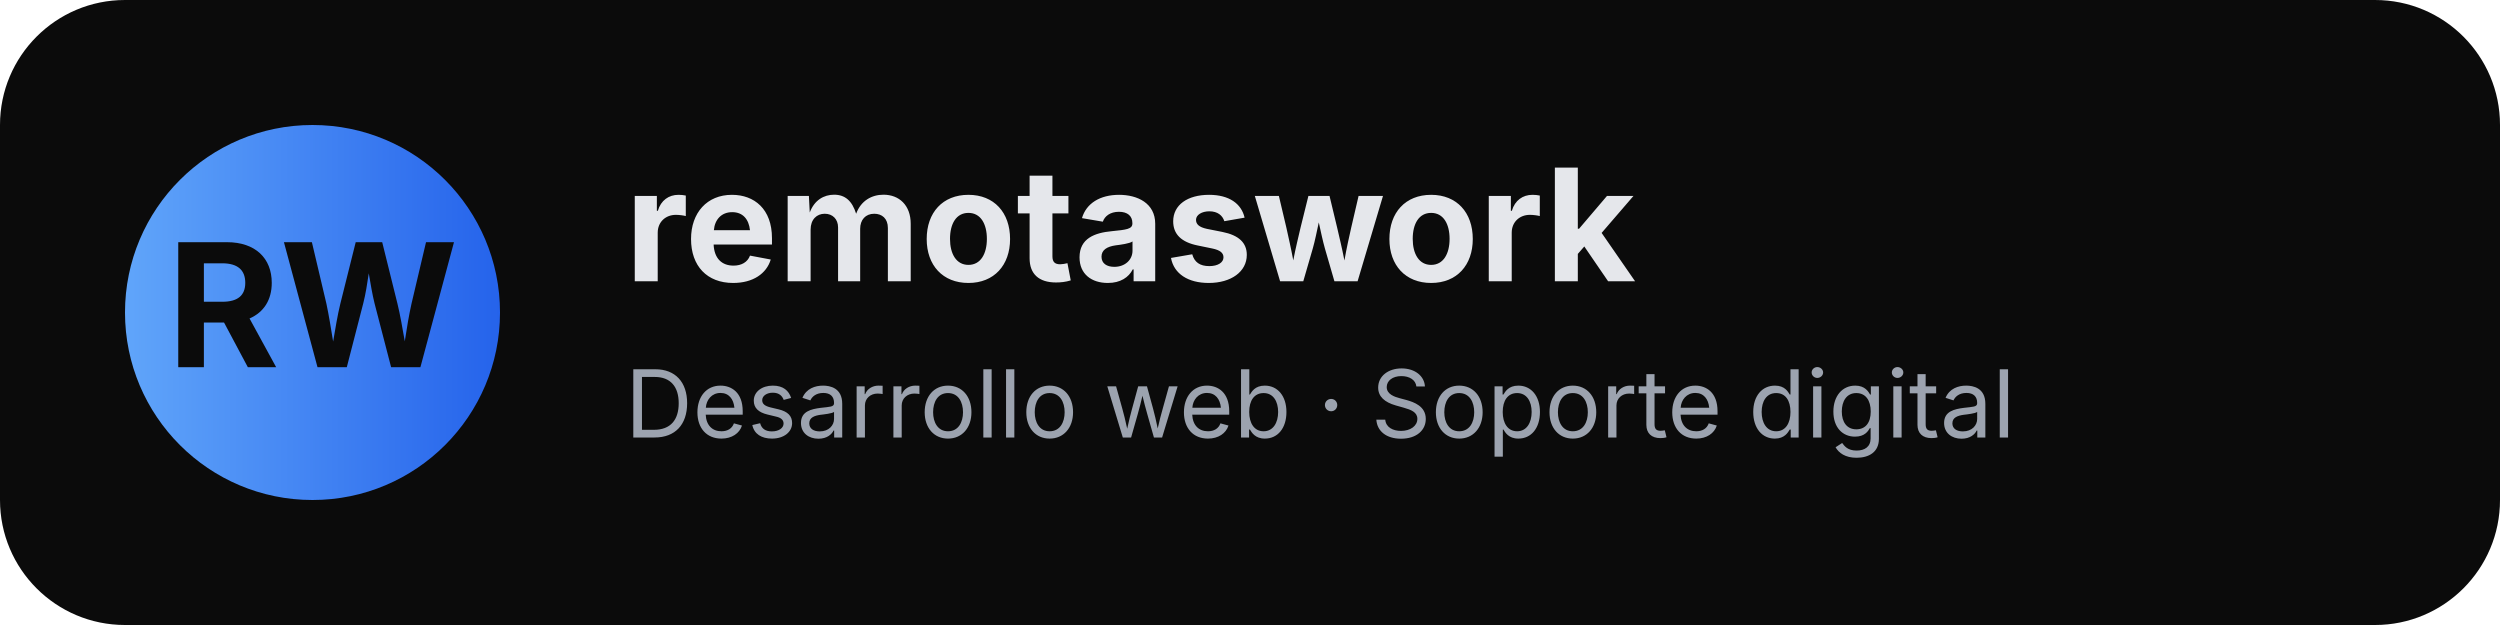
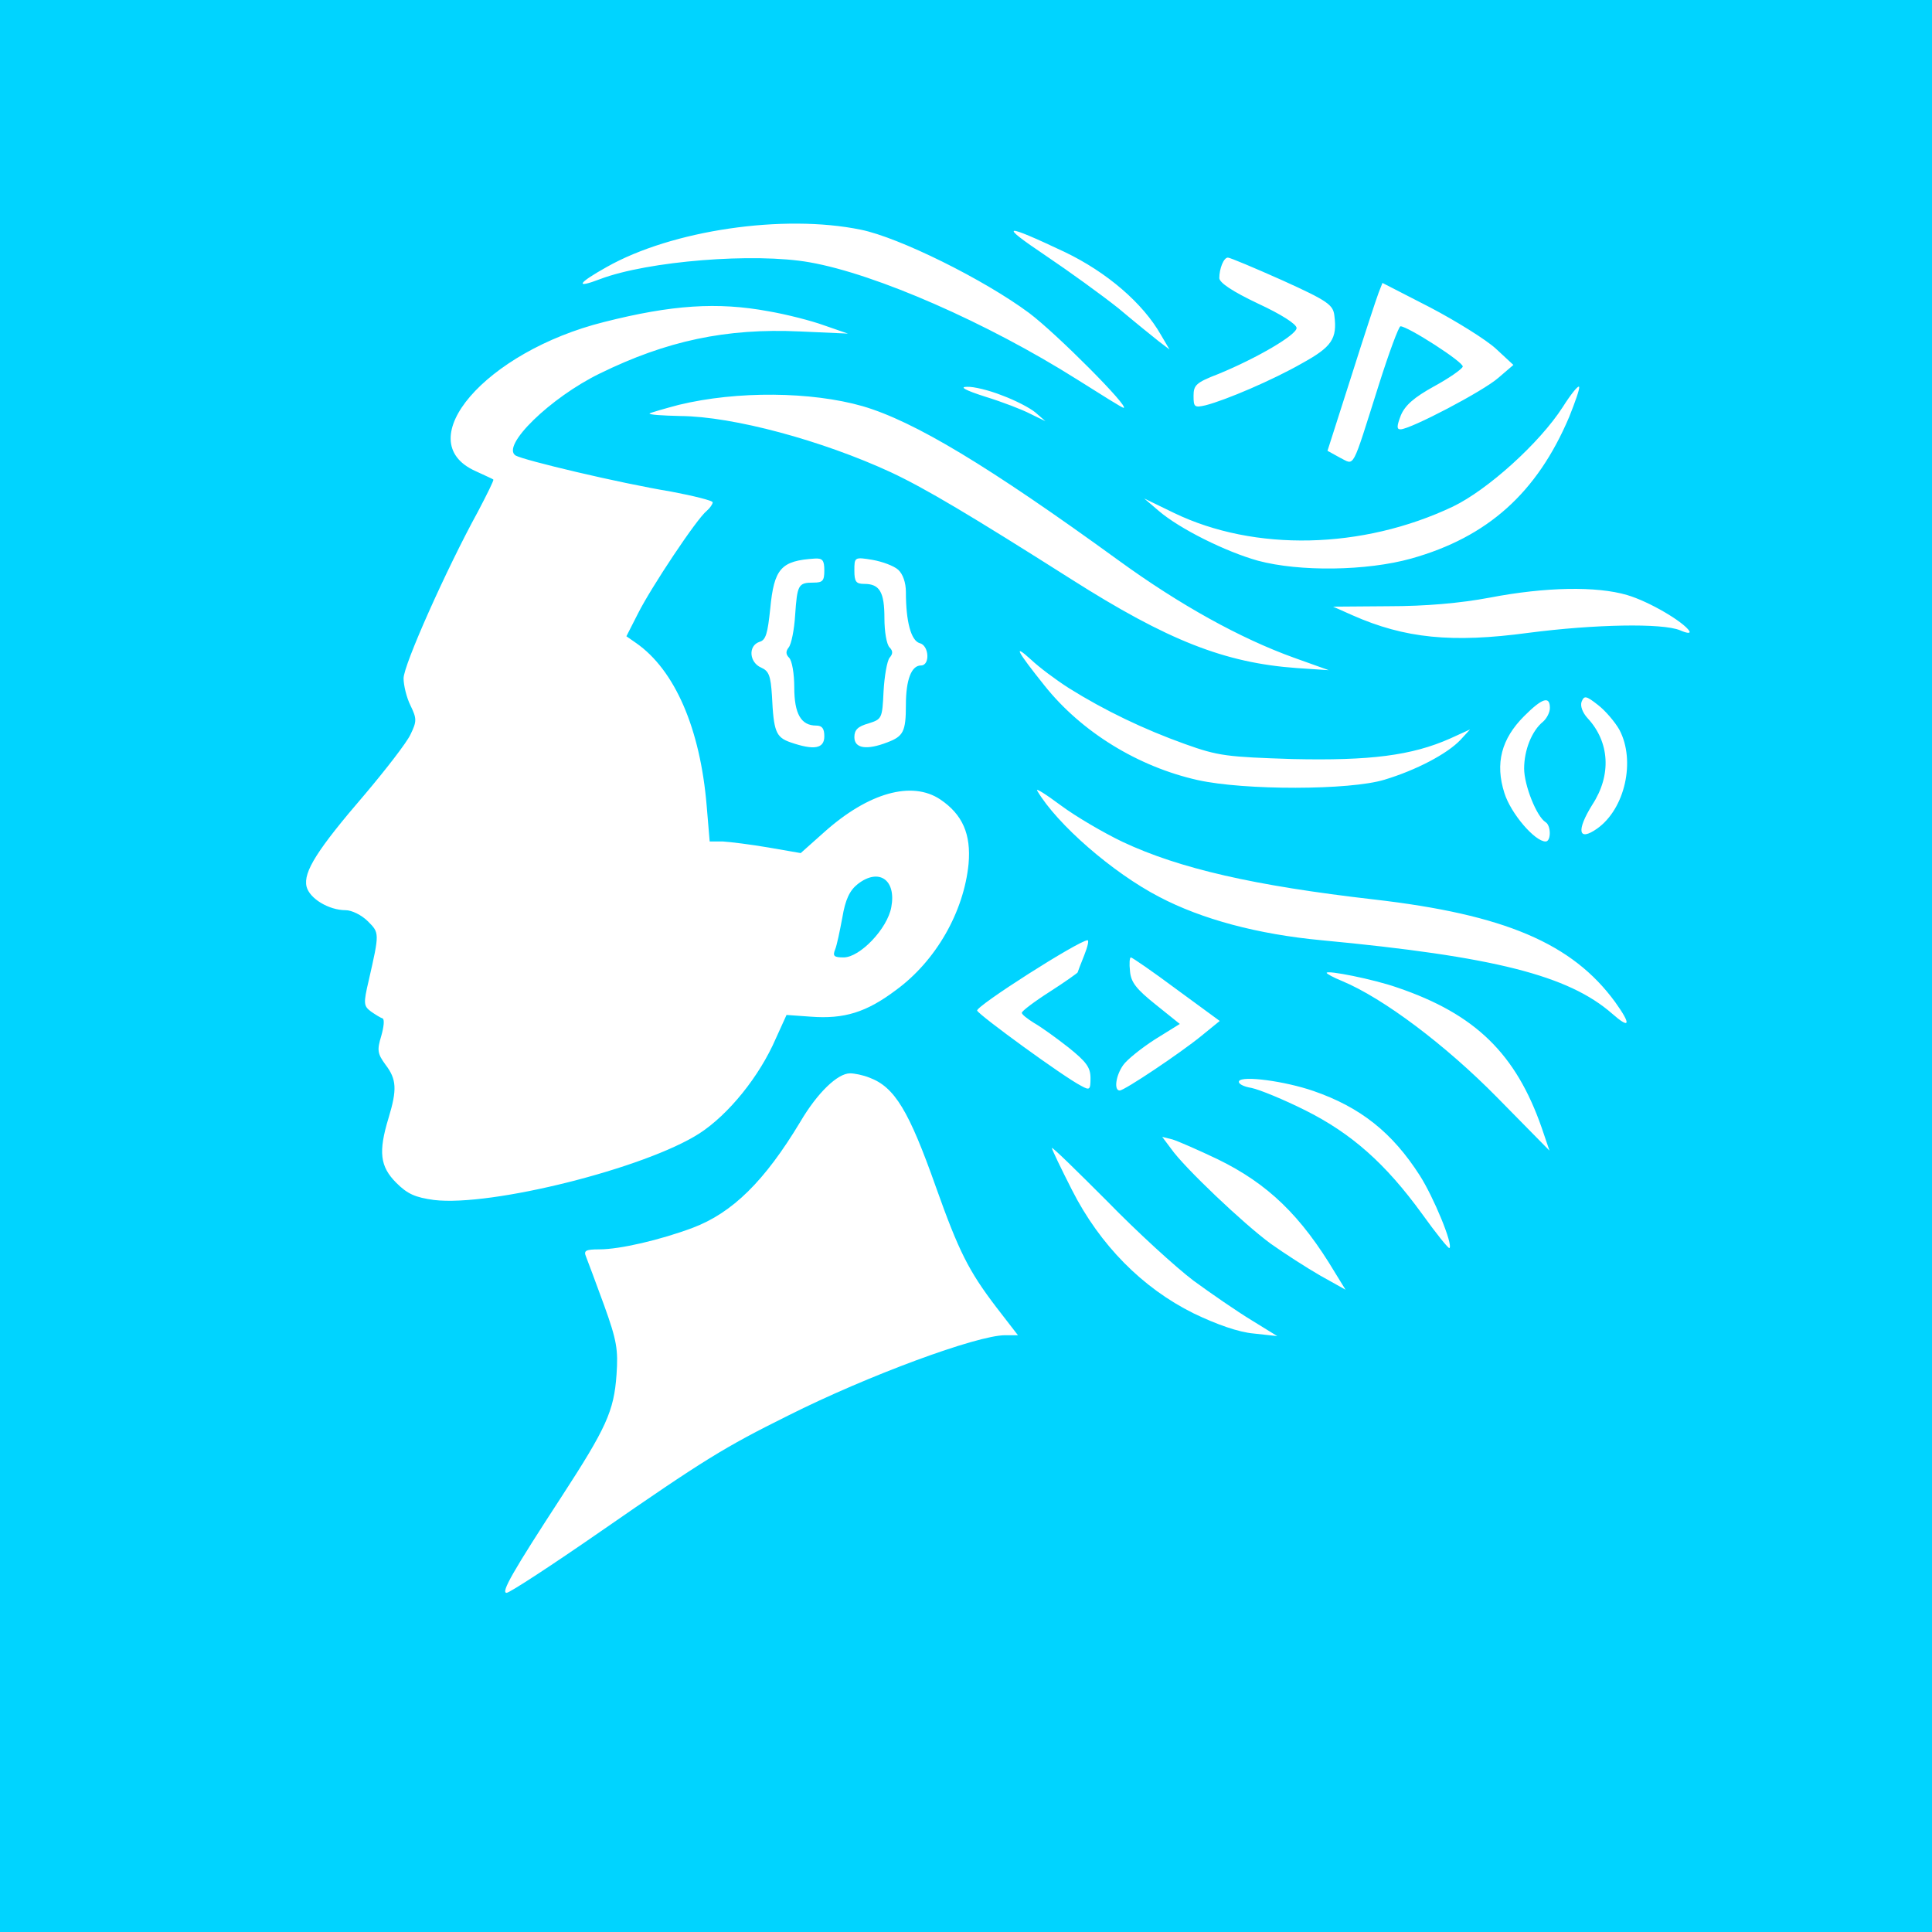
- <svg xmlns="http://www.w3.org/2000/svg" viewBox="0 0 320 80">
-   <defs>
-     <linearGradient id="g" x1="0" x2="1">
-       <stop offset="0" stop-color="#60a5fa" />
-       <stop offset="1" stop-color="#2563eb" />
-     </linearGradient>
-   </defs>
-   <rect width="320" height="80" rx="16" fill="#0b0b0b" />
-   <g transform="translate(16,16)">
-     <circle cx="24" cy="24" r="24" fill="url(#g)" />
-     <text x="24" y="31" text-anchor="middle" font-family="Inter,system-ui,Segoe UI" font-weight="700" font-size="22" fill="#0b0b0b">RW</text>
-     <text x="64" y="20" font-family="Inter,system-ui,Segoe UI" font-weight="700" font-size="20" fill="#e5e7eb">remotas<span fill="#93c5fd">.</span>work</text>
-     <text x="64" y="40" font-family="Inter,system-ui,Segoe UI" font-size="12" fill="#9ca3af">Desarrollo web · Soporte digital</text>
+ <svg xmlns="http://www.w3.org/2000/svg" width="600" height="600" viewBox="0 0 450 450">
+   <g fill="#00d4ff">
+     <path d="M0 225v225h450V0H0zM200.5 53.5c8.9 1.8 28.7 11.6 39.2 19.4 6.4 4.8 23.6 22.1 22 22.1-.3 0-5.1-3-10.8-6.6C230 75.2 204 63.8 188.6 61.1c-12.9-2.3-37.7-.3-48.8 3.9-6 2.3-5.3 1 1.5-2.8 15.2-8.6 41.2-12.4 59.2-8.7m47.5 5.2c9.8 4.7 18.2 11.9 22.4 19.3l2 3.4-2.5-1.9c-1.4-1.1-5.6-4.5-9.4-7.7-3.9-3.1-11.5-8.6-17-12.3-11-7.4-9.9-7.6 4.5-.8m50.7 6.6c10.6 4.8 11.8 5.7 12.1 8.2.7 5.4-.6 7.3-7.5 11.1-6.8 3.9-17.8 8.6-22.5 9.8-2.6.6-2.8.4-2.8-2.2 0-2.5.6-3.1 5.8-5.1 9-3.7 18.2-9.1 18.2-10.7 0-.9-3.6-3.2-9-5.7-5.9-2.8-8.9-4.8-9-5.9 0-2.2 1-4.8 2-4.8.5 0 6.2 2.4 12.7 5.3m49.7 15.9 4.1 3.8-3.5 3c-3.5 3.1-20.5 12-22.8 12-.9 0-.9-.7.1-3.3 1-2.3 3-4.1 7.7-6.7 3.5-1.9 6.5-4 6.7-4.6.3-1-12.8-9.4-14.5-9.4-.4 0-2.7 6.2-5.1 13.8-6.4 20.2-5.5 18.5-9 16.8l-2.9-1.6 5.5-17.2c3-9.5 5.9-18.3 6.4-19.6l.9-2.3 11.1 5.7c6.1 3.2 13 7.5 15.3 9.6M179 72.5c4.1.7 10 2.2 13 3.3l5.5 1.9-11.2-.5c-17.2-.8-31.1 2.2-46.6 9.8-11.5 5.6-23.1 16.9-19.6 19.1 1.9 1.1 24.1 6.4 36.2 8.4 5.3 1 9.7 2.1 9.7 2.5s-.6 1.3-1.4 2c-2.3 1.8-13 17.9-16 23.9l-2.7 5.3 2.3 1.6c9 6.3 14.9 19.9 16.4 37.9l.7 8.3h3.1c1.7.1 6.5.7 10.6 1.4l7.5 1.3 5.5-4.9c10.3-9.2 20.4-12 27-7.6 5.2 3.5 7.2 8.1 6.6 15-1.1 11.2-7.6 22.6-16.9 29.4-6.9 5.2-12.1 6.8-19.9 6.2l-5.6-.4-2.5 5.5c-3.8 8.8-11 17.7-17.8 22.1-12.6 8.1-48.5 17.1-61.8 15.5-4.4-.6-6.2-1.4-8.8-4-3.8-3.8-4.2-7.2-1.8-15.1 2-6.6 1.9-9-.7-12.4-1.9-2.6-2-3.4-1-6.7.6-2.1.8-3.9.3-4.1-.4-.1-1.7-.9-2.7-1.6-1.7-1.3-1.8-1.8-.5-7.3 2.5-11 2.5-11-.2-13.7-1.5-1.5-3.8-2.6-5.2-2.6-3.9 0-8.4-2.7-9.1-5.5-.8-3.4 2.5-8.6 13.6-21.5 4.9-5.8 9.7-12 10.6-13.9 1.5-3.1 1.5-3.7 0-6.8-.9-1.8-1.6-4.7-1.6-6.3 0-3.1 10-25.5 17.3-38.8 2.1-4 3.8-7.4 3.6-7.5-.2-.2-2.1-1-4.2-2-15.5-7 2.4-27.8 30-34.7 15.8-4 26.4-4.7 38.3-2.5m186.5 24.6c-7.5 17.7-19 28-36.8 33-10.4 2.9-26 3.1-35.7.5-7.5-2.1-18.2-7.4-23.1-11.6l-3.4-2.9 7 3.4c18.7 9 43.8 8.5 64.9-1.5 8.1-3.9 20.2-14.8 25.6-23.2 1.9-3 3.6-5.1 3.8-4.7s-.9 3.5-2.3 7m-132.1-5c3 1.1 6.5 2.9 7.8 4l2.3 2-3.5-1.7c-1.9-1-6.6-2.8-10.5-4-4.7-1.5-6.1-2.3-4.3-2.3 1.5-.1 5.2.8 8.2 2m-32.5 2.5c12 3.5 29.3 13.9 59.6 35.9 14.3 10.4 28.4 18.2 40.9 22.7l8.1 2.9-7.5-.5c-16.7-1.2-30-6.4-52.5-20.7-23.5-14.9-33.9-21.1-42-24.9-16-7.4-36.7-13-49-13.1-4.2-.1-7.4-.3-7.2-.6.3-.2 3.4-1.1 6.8-2 13.6-3.3 30.9-3.1 42.8.3m-8.9 38.3c0 2.4-.4 2.8-2.5 2.8-3.6 0-3.8.5-4.3 7.6-.2 3.4-.9 6.8-1.5 7.5-.7.9-.7 1.6.1 2.4.7.7 1.2 3.8 1.2 6.9 0 6.2 1.6 8.9 5.1 8.9 1.4 0 1.9.7 1.9 2.5 0 2.9-2.4 3.3-7.9 1.4-3.4-1.2-3.9-2.5-4.3-10.9-.3-4.6-.7-5.7-2.5-6.5-2.8-1.2-3.1-5.1-.4-6 1.5-.4 1.9-2 2.5-7.7.9-9.4 2.5-11.2 10.4-11.7 1.8-.1 2.2.4 2.2 2.8m17.2-.2c1.1 1 1.8 3 1.8 5.2 0 6.9 1.2 11.3 3.2 11.9 2.2.5 2.5 5.2.3 5.2s-3.5 3.3-3.5 9.2c0 6.2-.6 7.3-4.3 8.7-4.9 1.9-7.7 1.4-7.7-1.2 0-1.7.8-2.5 3.3-3.2 3.1-1 3.2-1.1 3.5-7.5.2-3.5.8-7 1.4-7.8.8-.9.8-1.6 0-2.4-.7-.7-1.2-3.7-1.2-6.8 0-6.1-1.1-8-4.7-8-1.9 0-2.3-.5-2.3-3.1 0-3.1 0-3.2 4.2-2.5 2.3.4 5 1.4 6 2.3m169.8 5.9c5.1 1.5 13.1 6.2 14.5 8.4.3.6-.6.5-2.2-.2-4.1-1.7-19.9-1.4-35.3.6-17.8 2.4-28.8 1.3-41-4.1l-4.5-2 13-.1c8.5 0 16.6-.7 23.5-2 13-2.5 24.9-2.7 32-.6m-130 21.7c8.3 5.2 17.5 9.6 27 13 7.8 2.8 9.8 3 25.1 3.5 18 .4 27.7-.8 36.7-4.8l4.6-2.1-2.2 2.4c-3.1 3.3-10.4 7.1-17.7 9.3-8.1 2.5-32.7 2.5-43.5.1-13.9-3.1-27.1-11.2-35.7-22-6.4-8-7.5-10-3.2-6.1 1.9 1.8 5.9 4.8 8.9 6.7m128.2 9.7c3.8 7.2 1.3 18.4-5.2 23-4.4 3.1-4.9.5-1.1-5.6 4.5-6.9 4-14.6-1.1-20.1-1.2-1.3-1.8-2.9-1.4-3.9.6-1.4 1-1.4 3.8.8 1.7 1.3 4 4 5 5.8m-16.2-5.1c0 1-.7 2.4-1.6 3.2-2.6 2.1-4.4 6.6-4.4 10.9 0 3.9 2.9 11.2 5 12.5 1.3.8 1.3 4.5 0 4.5-2.5 0-8.1-6.5-9.6-11.3-2.2-6.9-.7-12.6 4.6-17.9 4.2-4.2 6-4.8 6-1.9m-99.5 31.2c13.2 6.2 30.6 10.2 58.5 13.4 30.4 3.5 46.2 10.2 56.2 23.9 3.8 5.3 3.5 6.4-.7 2.7-10.2-8.9-27.4-13.3-67.7-17.1-14.9-1.4-27.9-4.9-37.8-10.1-10.8-5.6-23.8-16.9-28.4-24.7-.5-.8 2 .8 5.5 3.4s10 6.4 14.4 8.5m-9 26.5c-.8 2-1.5 3.8-1.5 3.9s-2.9 2.2-6.5 4.5-6.5 4.5-6.5 4.9 1.3 1.4 2.9 2.4c1.6.9 5.2 3.5 8 5.7 4.1 3.3 5.1 4.6 5.1 7.1 0 2.8-.2 2.9-2.2 1.8-4.1-2.1-23.7-16.4-24.2-17.5-.4-1 23.6-16.3 25.7-16.4.4 0 0 1.6-.8 3.6m21.5 7.8 10.1 7.4-4.3 3.5c-4.9 4-17.9 12.7-19 12.7-1.4 0-.9-3.5.8-5.9.9-1.3 4.3-4 7.4-6l5.8-3.6-5.6-4.5c-4.5-3.6-5.8-5.2-6-7.8-.2-1.7-.1-3.2.2-3.2s5.1 3.3 10.6 7.4m51.4-.4c18.3 6.2 27.7 15.5 33.7 32.7l1.8 5.3-12.2-12.4c-12-12.2-26.5-23.1-36.1-27.1-2-.8-3.6-1.7-3.6-1.9 0-.7 11 1.5 16.4 3.4m-122.9 21c5.9 2.2 9.2 7.7 15.5 25.5 5.3 14.9 7.6 19.5 14 27.9l5.1 6.6h-3c-6.5 0-32 9.4-50.5 18.7-14.9 7.4-19.6 10.3-43.7 27-11.4 7.9-21.2 14.3-21.9 14.3-1.4 0 1.4-4.9 12.8-22.4 10.4-16 12.2-19.9 12.8-28.4.4-5.8.1-7.9-2.9-16.2-1.9-5.2-3.8-10.3-4.2-11.3-.6-1.4-.1-1.7 3.1-1.7 4.8 0 14.2-2.2 21.7-5 9.3-3.5 16.8-10.9 25.1-24.7 4-6.8 8.7-11.3 11.6-11.3 1 0 3 .4 4.5 1m103.4 3.1c11 3.8 18.4 9.7 24.8 19.7 3.2 5 7.8 16.1 6.9 16.9-.2.2-3.1-3.4-6.4-8-8.5-11.7-16.4-18.7-27.2-24.1-5-2.5-10.6-4.8-12.5-5.2-1.9-.3-3.2-1-2.9-1.6.8-1.3 10.6 0 17.3 2.3M283.6 270c11.7 5.7 19.4 13.1 27.4 26.5l2.4 3.9-5.9-3.3c-3.3-1.9-8.4-5.2-11.5-7.4-6.3-4.6-20.2-17.8-23.2-22.1l-2.1-2.8 2.4.6c1.3.4 6.1 2.5 10.5 4.6m-5.6 28.3c4.1 3 10.2 7.2 13.5 9.2l6 3.7-5.5-.6c-3.5-.3-8.6-2.1-14-4.7-11.9-5.9-21.8-15.9-28.3-28.7-2.6-5.1-4.7-9.5-4.7-9.8 0-.4 5.7 5.2 12.8 12.3 7 7.2 16.1 15.5 20.2 18.6" />
+     <path d="M199.8 205.9c-1.9 1.5-2.9 3.6-3.6 7.8-.6 3.2-1.3 6.6-1.7 7.5-.6 1.5-.2 1.8 2 1.8 3.8 0 10.2-6.7 11.1-11.7 1.2-6.4-2.9-9.2-7.8-5.4" />
  </g>
</svg>
